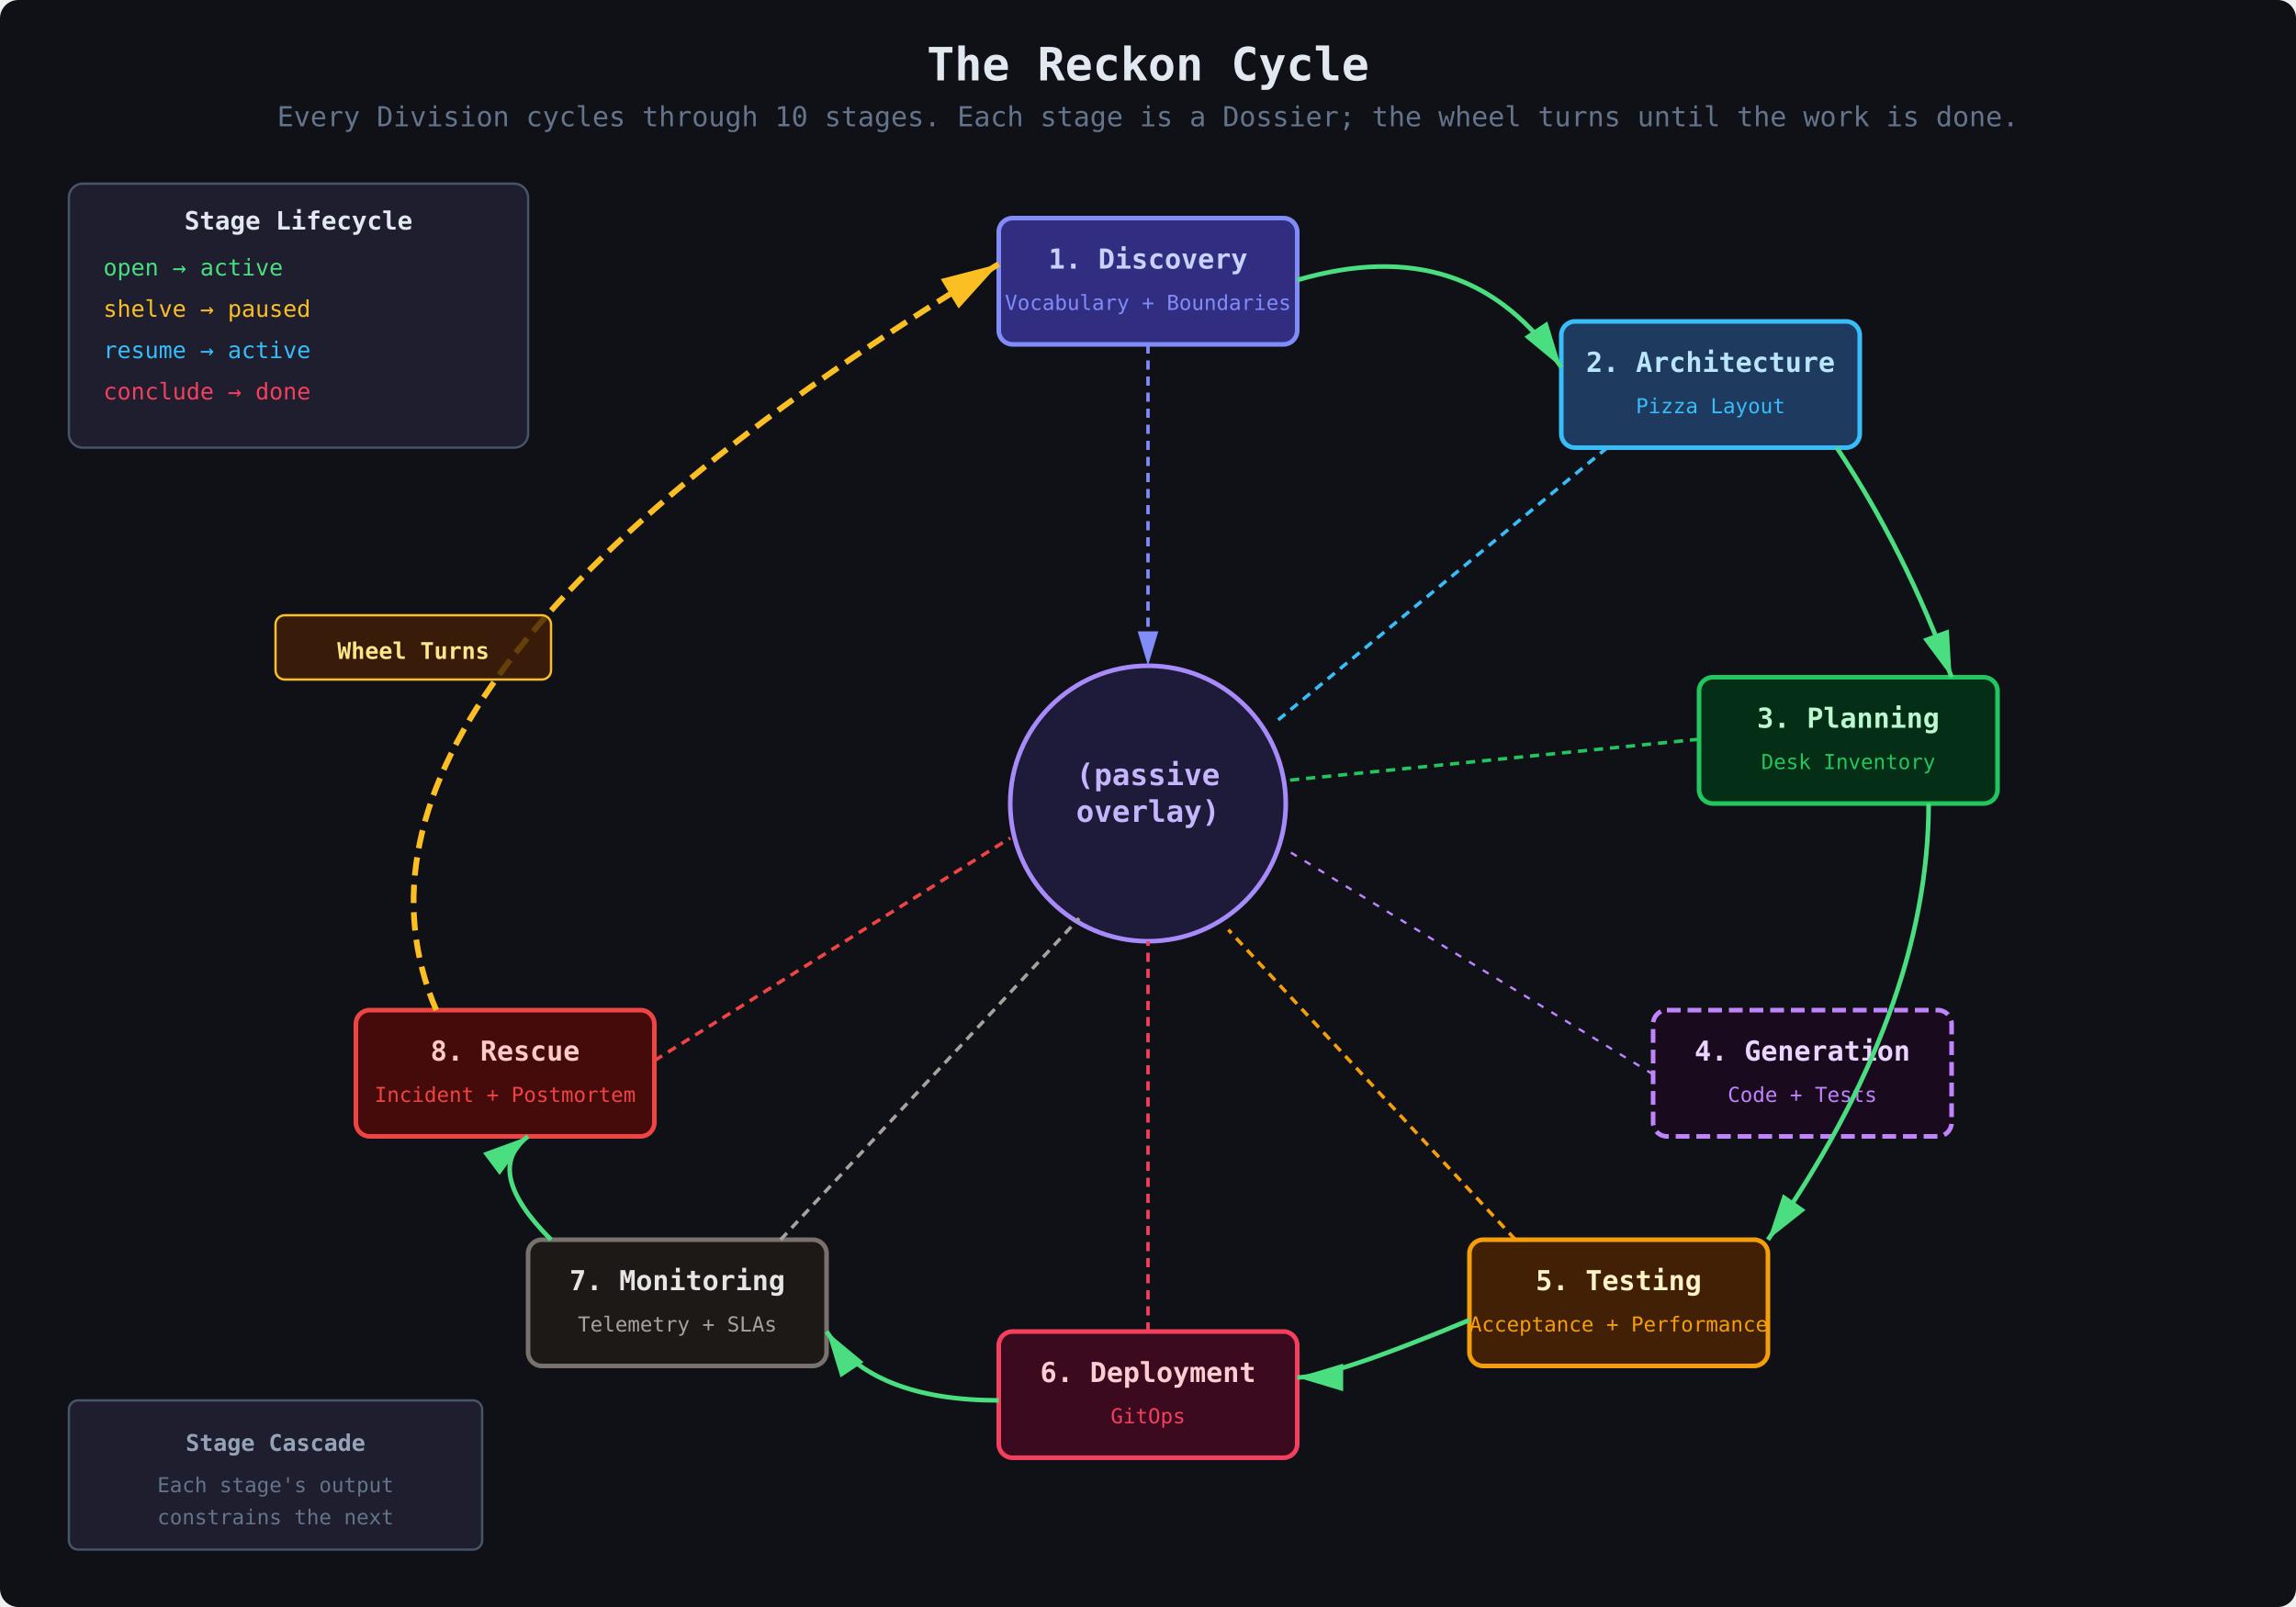
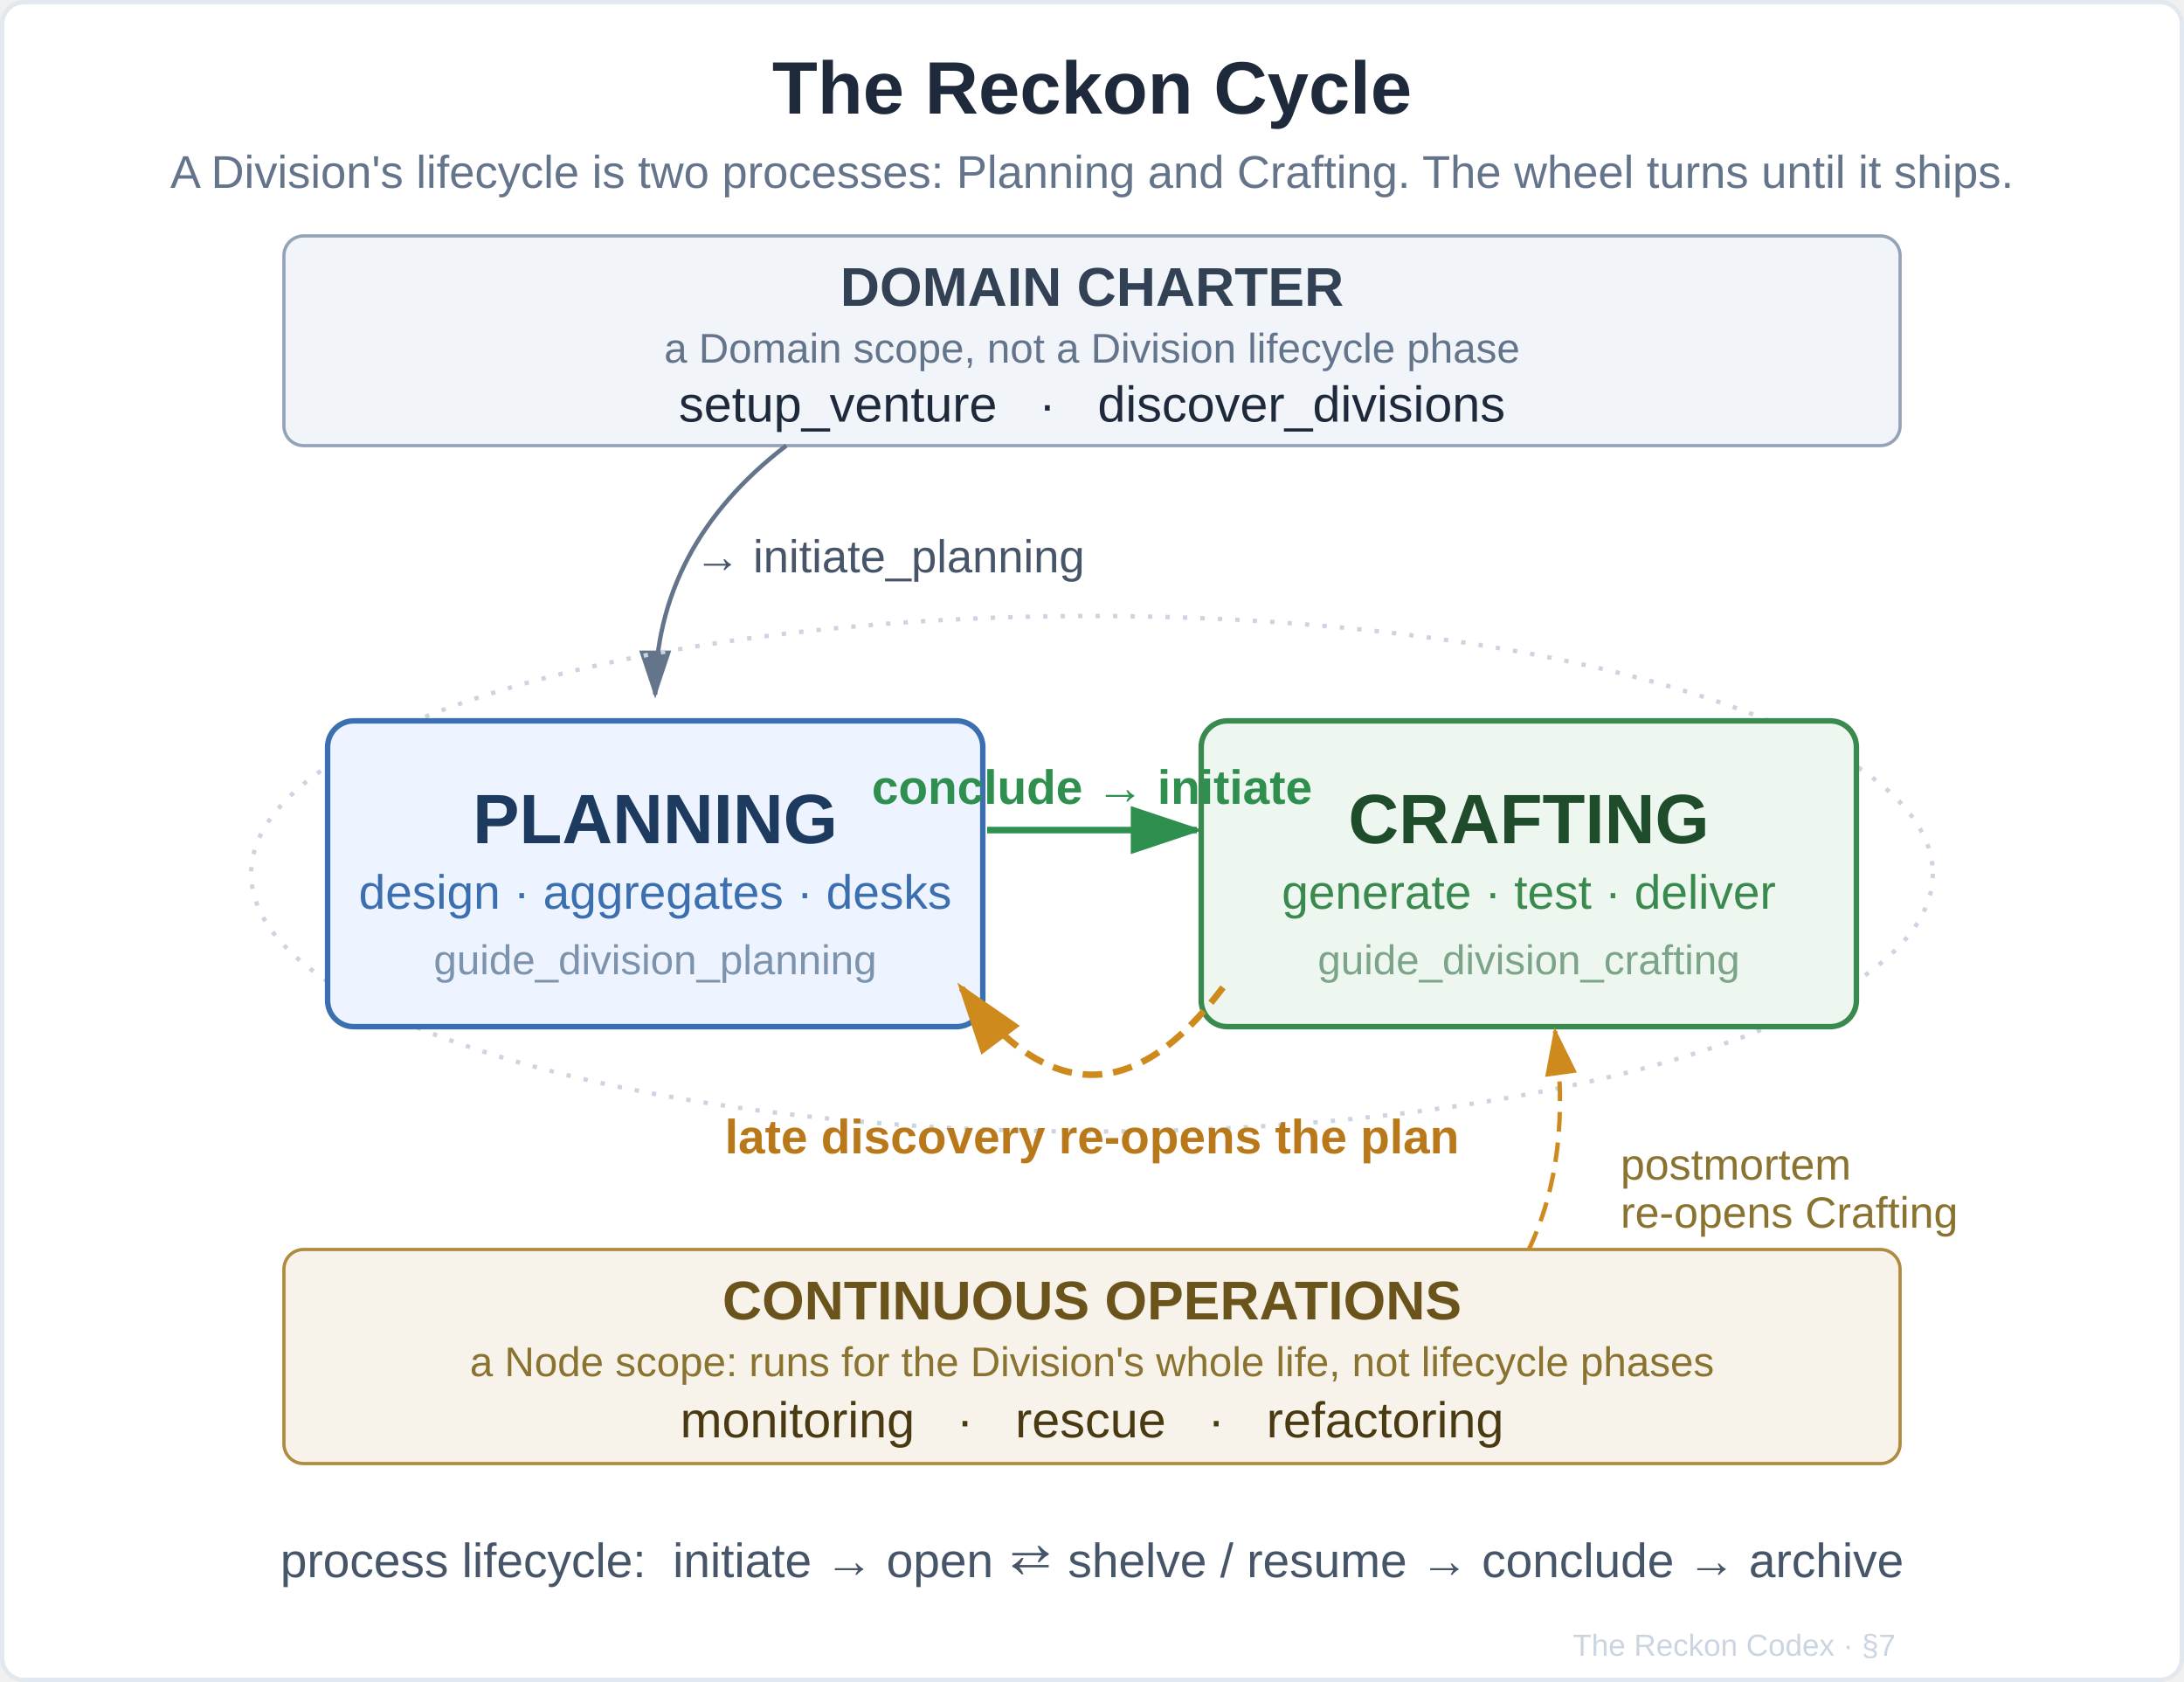
- <svg xmlns="http://www.w3.org/2000/svg" viewBox="0 0 1000 700" font-family="monospace" font-size="13">
+ <svg xmlns="http://www.w3.org/2000/svg" viewBox="0 0 1000 770" font-family="'Helvetica Neue',Arial,sans-serif">
  <defs>
-     <marker id="arw" viewBox="0 0 10 6" refX="10" refY="3" markerWidth="10" markerHeight="6" orient="auto-start-reverse">
-       <path d="M0,0 L10,3 L0,6 z" fill="#818cf8" />
+     <marker id="arw-green" viewBox="0 0 12 8" refX="11" refY="4" markerWidth="11" markerHeight="8" orient="auto-start-reverse">
+       <path d="M0,0 L12,4 L0,8 z" fill="#2f8f4e" />
    </marker>
-     <marker id="arw-green" viewBox="0 0 10 6" refX="10" refY="3" markerWidth="10" markerHeight="6" orient="auto-start-reverse">
-       <path d="M0,0 L10,3 L0,6 z" fill="#4ade80" />
+     <marker id="arw-amber" viewBox="0 0 12 8" refX="11" refY="4" markerWidth="11" markerHeight="8" orient="auto-start-reverse">
+       <path d="M0,0 L12,4 L0,8 z" fill="#cf8a1e" />
    </marker>
-     <marker id="arw-amber" viewBox="0 0 10 6" refX="10" refY="3" markerWidth="10" markerHeight="6" orient="auto-start-reverse">
-       <path d="M0,0 L10,3 L0,6 z" fill="#fbbf24" />
+     <marker id="arw-slate" viewBox="0 0 12 8" refX="11" refY="4" markerWidth="11" markerHeight="8" orient="auto-start-reverse">
+       <path d="M0,0 L12,4 L0,8 z" fill="#64748b" />
    </marker>
  </defs>
-   <rect width="1000" height="700" fill="#0f1117" rx="8" />
-   <text x="500" y="35" fill="#e2e8f0" font-size="20" font-weight="bold" text-anchor="middle">The Reckon Cycle</text>
-   <text x="500" y="55" fill="#64748b" font-size="12" text-anchor="middle">Every Division cycles through 10 stages. Each stage is a Dossier; the wheel turns until the work is done.</text>
-   <circle cx="500" cy="350" r="60" fill="#1e1b3a" stroke="#a78bfa" stroke-width="2" />
-   <text x="500" y="342" fill="#c4b5fd" font-size="13" font-weight="bold" text-anchor="middle">(passive</text>
-   <text x="500" y="358" fill="#c4b5fd" font-size="13" font-weight="bold" text-anchor="middle">overlay)</text>
-   <rect x="435" y="95" width="130" height="55" rx="6" fill="#312e81" stroke="#818cf8" stroke-width="2" />
-   <text x="500" y="117" fill="#c7d2fe" font-size="12" font-weight="bold" text-anchor="middle">1. Discovery</text>
-   <text x="500" y="135" fill="#818cf8" font-size="9" text-anchor="middle">Vocabulary + Boundaries</text>
-   <line x1="500" y1="150" x2="500" y2="290" stroke="#818cf8" stroke-width="1.5" stroke-dasharray="4,3" marker-end="url(#arw)" />
-   <rect x="680" y="140" width="130" height="55" rx="6" fill="#1e3a5f" stroke="#38bdf8" stroke-width="2" />
-   <text x="745" y="162" fill="#bae6fd" font-size="12" font-weight="bold" text-anchor="middle">2. Architecture</text>
-   <text x="745" y="180" fill="#38bdf8" font-size="9" text-anchor="middle">Pizza Layout</text>
-   <line x1="700" y1="195" x2="555" y2="315" stroke="#38bdf8" stroke-width="1.5" stroke-dasharray="4,3" />
-   <rect x="740" y="295" width="130" height="55" rx="6" fill="#052e16" stroke="#22c55e" stroke-width="2" />
-   <text x="805" y="317" fill="#bbf7d0" font-size="12" font-weight="bold" text-anchor="middle">3. Planning</text>
-   <text x="805" y="335" fill="#22c55e" font-size="9" text-anchor="middle">Desk Inventory</text>
-   <line x1="740" y1="322" x2="560" y2="340" stroke="#22c55e" stroke-width="1.5" stroke-dasharray="4,3" />
-   <rect x="720" y="440" width="130" height="55" rx="6" fill="#1a0a1e" stroke="#c084fc" stroke-width="2" stroke-dasharray="6,3" />
-   <text x="785" y="462" fill="#e9d5ff" font-size="12" font-weight="bold" text-anchor="middle">4. Generation</text>
-   <text x="785" y="480" fill="#c084fc" font-size="9" text-anchor="middle">Code + Tests</text>
-   <line x1="720" y1="468" x2="560" y2="370" stroke="#c084fc" stroke-width="1" stroke-dasharray="3,4" />
-   <rect x="640" y="540" width="130" height="55" rx="6" fill="#422006" stroke="#f59e0b" stroke-width="2" />
-   <text x="705" y="562" fill="#fef3c7" font-size="12" font-weight="bold" text-anchor="middle">5. Testing</text>
-   <text x="705" y="580" fill="#f59e0b" font-size="9" text-anchor="middle">Acceptance + Performance</text>
-   <line x1="660" y1="540" x2="535" y2="405" stroke="#f59e0b" stroke-width="1.5" stroke-dasharray="4,3" />
-   <rect x="435" y="580" width="130" height="55" rx="6" fill="#3b0a1e" stroke="#f43f5e" stroke-width="2" />
-   <text x="500" y="602" fill="#fecdd3" font-size="12" font-weight="bold" text-anchor="middle">6. Deployment</text>
-   <text x="500" y="620" fill="#f43f5e" font-size="9" text-anchor="middle">GitOps</text>
-   <line x1="500" y1="580" x2="500" y2="410" stroke="#f43f5e" stroke-width="1.5" stroke-dasharray="4,3" />
-   <rect x="230" y="540" width="130" height="55" rx="6" fill="#1c1917" stroke="#78716c" stroke-width="2" />
-   <text x="295" y="562" fill="#e7e5e4" font-size="12" font-weight="bold" text-anchor="middle">7. Monitoring</text>
-   <text x="295" y="580" fill="#a8a29e" font-size="9" text-anchor="middle">Telemetry + SLAs</text>
-   <line x1="340" y1="540" x2="470" y2="400" stroke="#a8a29e" stroke-width="1.5" stroke-dasharray="4,3" />
-   <rect x="155" y="440" width="130" height="55" rx="6" fill="#450a0a" stroke="#ef4444" stroke-width="2" />
-   <text x="220" y="462" fill="#fecaca" font-size="12" font-weight="bold" text-anchor="middle">8. Rescue</text>
-   <text x="220" y="480" fill="#ef4444" font-size="9" text-anchor="middle">Incident + Postmortem</text>
-   <line x1="285" y1="462" x2="440" y2="365" stroke="#ef4444" stroke-width="1.5" stroke-dasharray="4,3" />
-   <path d="M565,122 Q640,100 680,160" fill="none" stroke="#4ade80" stroke-width="2" marker-end="url(#arw-green)" />
-   <path d="M800,195 Q830,240 850,295" fill="none" stroke="#4ade80" stroke-width="2" marker-end="url(#arw-green)" />
-   <path d="M840,350 Q840,440 770,540" fill="none" stroke="#4ade80" stroke-width="2" marker-end="url(#arw-green)" />
-   <path d="M640,575 Q580,600 565,600" fill="none" stroke="#4ade80" stroke-width="2" marker-end="url(#arw-green)" />
-   <path d="M435,610 Q380,610 360,580" fill="none" stroke="#4ade80" stroke-width="2" marker-end="url(#arw-green)" />
-   <path d="M240,540 Q210,510 230,495" fill="none" stroke="#4ade80" stroke-width="2" marker-end="url(#arw-green)" />
-   <path d="M190,440 Q130,300 435,115" fill="none" stroke="#fbbf24" stroke-width="2.5" stroke-dasharray="8,4" marker-end="url(#arw-amber)" />
-   <rect x="120" y="268" width="120" height="28" rx="4" fill="#422006" fill-opacity="0.8" stroke="#fbbf24" stroke-width="1" />
-   <text x="180" y="287" fill="#fde68a" font-size="10" font-weight="bold" text-anchor="middle">Wheel Turns</text>
-   <rect x="30" y="80" width="200" height="115" rx="6" fill="#1e1e2e" stroke="#475569" stroke-width="1" />
-   <text x="130" y="100" fill="#e2e8f0" font-size="11" font-weight="bold" text-anchor="middle">Stage Lifecycle</text>
-   <text x="45" y="120" fill="#4ade80" font-size="10">open   → active</text>
-   <text x="45" y="138" fill="#fbbf24" font-size="10">shelve → paused</text>
-   <text x="45" y="156" fill="#38bdf8" font-size="10">resume → active</text>
-   <text x="45" y="174" fill="#f43f5e" font-size="10">conclude → done</text>
-   <rect x="30" y="610" width="180" height="65" rx="4" fill="#1e1e2e" stroke="#475569" stroke-width="1" />
-   <text x="120" y="632" fill="#94a3b8" font-size="10" font-weight="bold" text-anchor="middle">Stage Cascade</text>
-   <text x="120" y="650" fill="#64748b" font-size="9" text-anchor="middle">Each stage's output</text>
-   <text x="120" y="664" fill="#64748b" font-size="9" text-anchor="middle">constrains the next</text>
+   <rect x="1" y="1" width="998" height="768" fill="#ffffff" stroke="#e2e8f0" stroke-width="2" rx="10" />
+   <text x="500" y="52" fill="#1e293b" font-size="34" font-weight="bold" text-anchor="middle">The Reckon Cycle</text>
+   <text x="500" y="86" fill="#64748b" font-size="21" text-anchor="middle">A Division's lifecycle is two processes: Planning and Crafting. The wheel turns until it ships.</text>
+   <rect x="130" y="108" width="740" height="96" rx="9" fill="#f1f5f9" stroke="#94a3b8" stroke-width="1.5" />
+   <text x="500" y="140" fill="#334155" font-size="25" font-weight="bold" text-anchor="middle">DOMAIN CHARTER</text>
+   <text x="500" y="166" fill="#64748b" font-size="19" text-anchor="middle">a Domain scope, not a Division lifecycle phase</text>
+   <text x="500" y="193" fill="#1e293b" font-size="23" text-anchor="middle">setup_venture   ·   discover_divisions</text>
+   <path d="M360,204 Q300,250 300,318" fill="none" stroke="#64748b" stroke-width="2" marker-end="url(#arw-slate)" />
+   <text x="318" y="262" fill="#475569" font-size="21" text-anchor="start">→ initiate_planning</text>
+   <ellipse cx="500" cy="400" rx="385" ry="118" fill="none" stroke="#cbd5e1" stroke-width="2" stroke-dasharray="2,6" />
+   <rect x="150" y="330" width="300" height="140" rx="12" fill="#eef4ff" stroke="#3b6fb0" stroke-width="2.5" />
+   <text x="300" y="386" fill="#1d3a5f" font-size="32" font-weight="bold" text-anchor="middle">PLANNING</text>
+   <text x="300" y="416" fill="#3b6fb0" font-size="22" text-anchor="middle">design · aggregates · desks</text>
+   <text x="300" y="446" fill="#7c93ad" font-size="19" text-anchor="middle">guide_division_planning</text>
+   <rect x="550" y="330" width="300" height="140" rx="12" fill="#eef7ef" stroke="#3a8a4f" stroke-width="2.5" />
+   <text x="700" y="386" fill="#1f4d2c" font-size="32" font-weight="bold" text-anchor="middle">CRAFTING</text>
+   <text x="700" y="416" fill="#3a8a4f" font-size="22" text-anchor="middle">generate · test · deliver</text>
+   <text x="700" y="446" fill="#7ba488" font-size="19" text-anchor="middle">guide_division_crafting</text>
+   <line x1="452" y1="380" x2="548" y2="380" stroke="#2f8f4e" stroke-width="3" marker-end="url(#arw-green)" />
+   <text x="500" y="368" fill="#2f8f4e" font-size="22" font-weight="bold" text-anchor="middle">conclude → initiate</text>
+   <path d="M560,452 Q500,532 440,452" fill="none" stroke="#cf8a1e" stroke-width="3" stroke-dasharray="9,5" marker-end="url(#arw-amber)" />
+   <text x="500" y="528" fill="#b9791a" font-size="22" font-weight="bold" text-anchor="middle">late discovery re-opens the plan</text>
+   <rect x="130" y="572" width="740" height="98" rx="9" fill="#f7f3ea" stroke="#b08a3e" stroke-width="1.5" />
+   <text x="500" y="604" fill="#6b531c" font-size="25" font-weight="bold" text-anchor="middle">CONTINUOUS OPERATIONS</text>
+   <text x="500" y="630" fill="#8a7330" font-size="19" text-anchor="middle">a Node scope: runs for the Division's whole life, not lifecycle phases</text>
+   <text x="500" y="658" fill="#4a3a12" font-size="23" text-anchor="middle">monitoring   ·   rescue   ·   refactoring</text>
+   <path d="M700,572 Q720,530 712,472" fill="none" stroke="#cf8a1e" stroke-width="2" stroke-dasharray="9,5" marker-end="url(#arw-amber)" />
+   <text x="742" y="540" fill="#8a7330" font-size="20" text-anchor="start">postmortem</text>
+   <text x="742" y="562" fill="#8a7330" font-size="20" text-anchor="start">re-opens Crafting</text>
+   <text x="500" y="722" fill="#475569" font-size="22" text-anchor="middle">process lifecycle:  initiate → open ⇄ shelve / resume → conclude → archive</text>
+   <text x="868" y="758" fill="#cbd5e1" font-size="14" text-anchor="end">The Reckon Codex · §7</text>
</svg>
